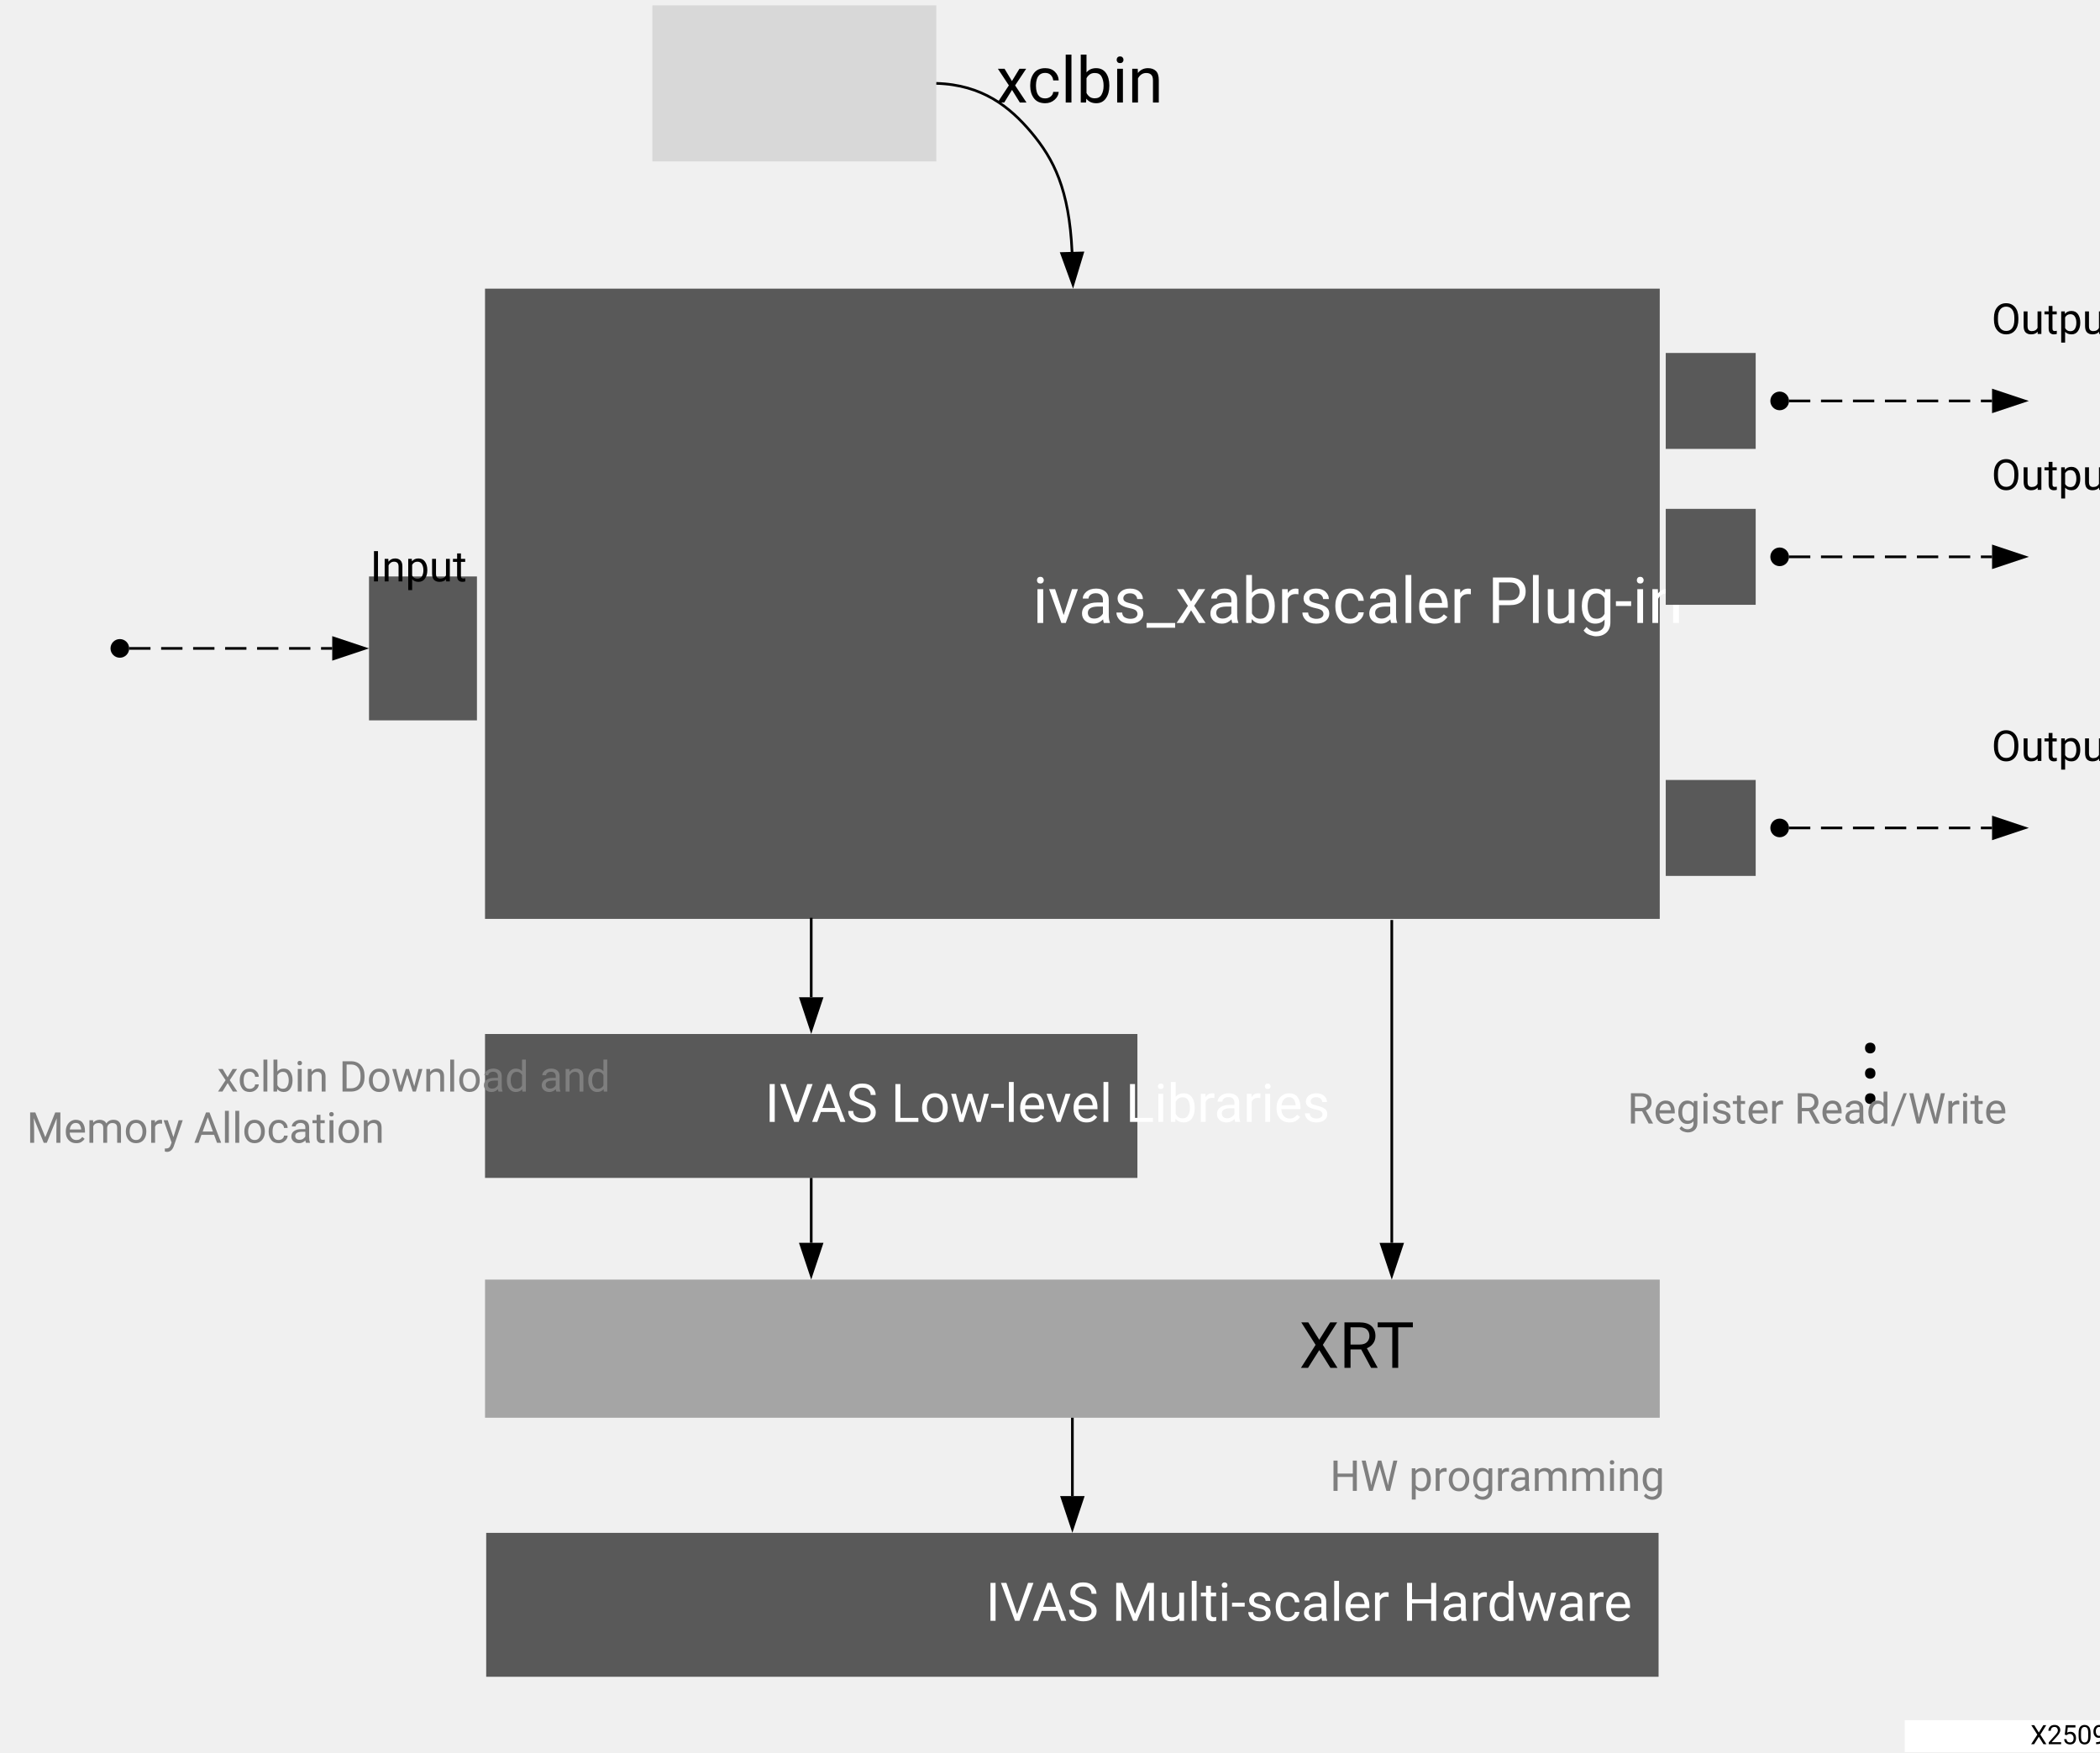
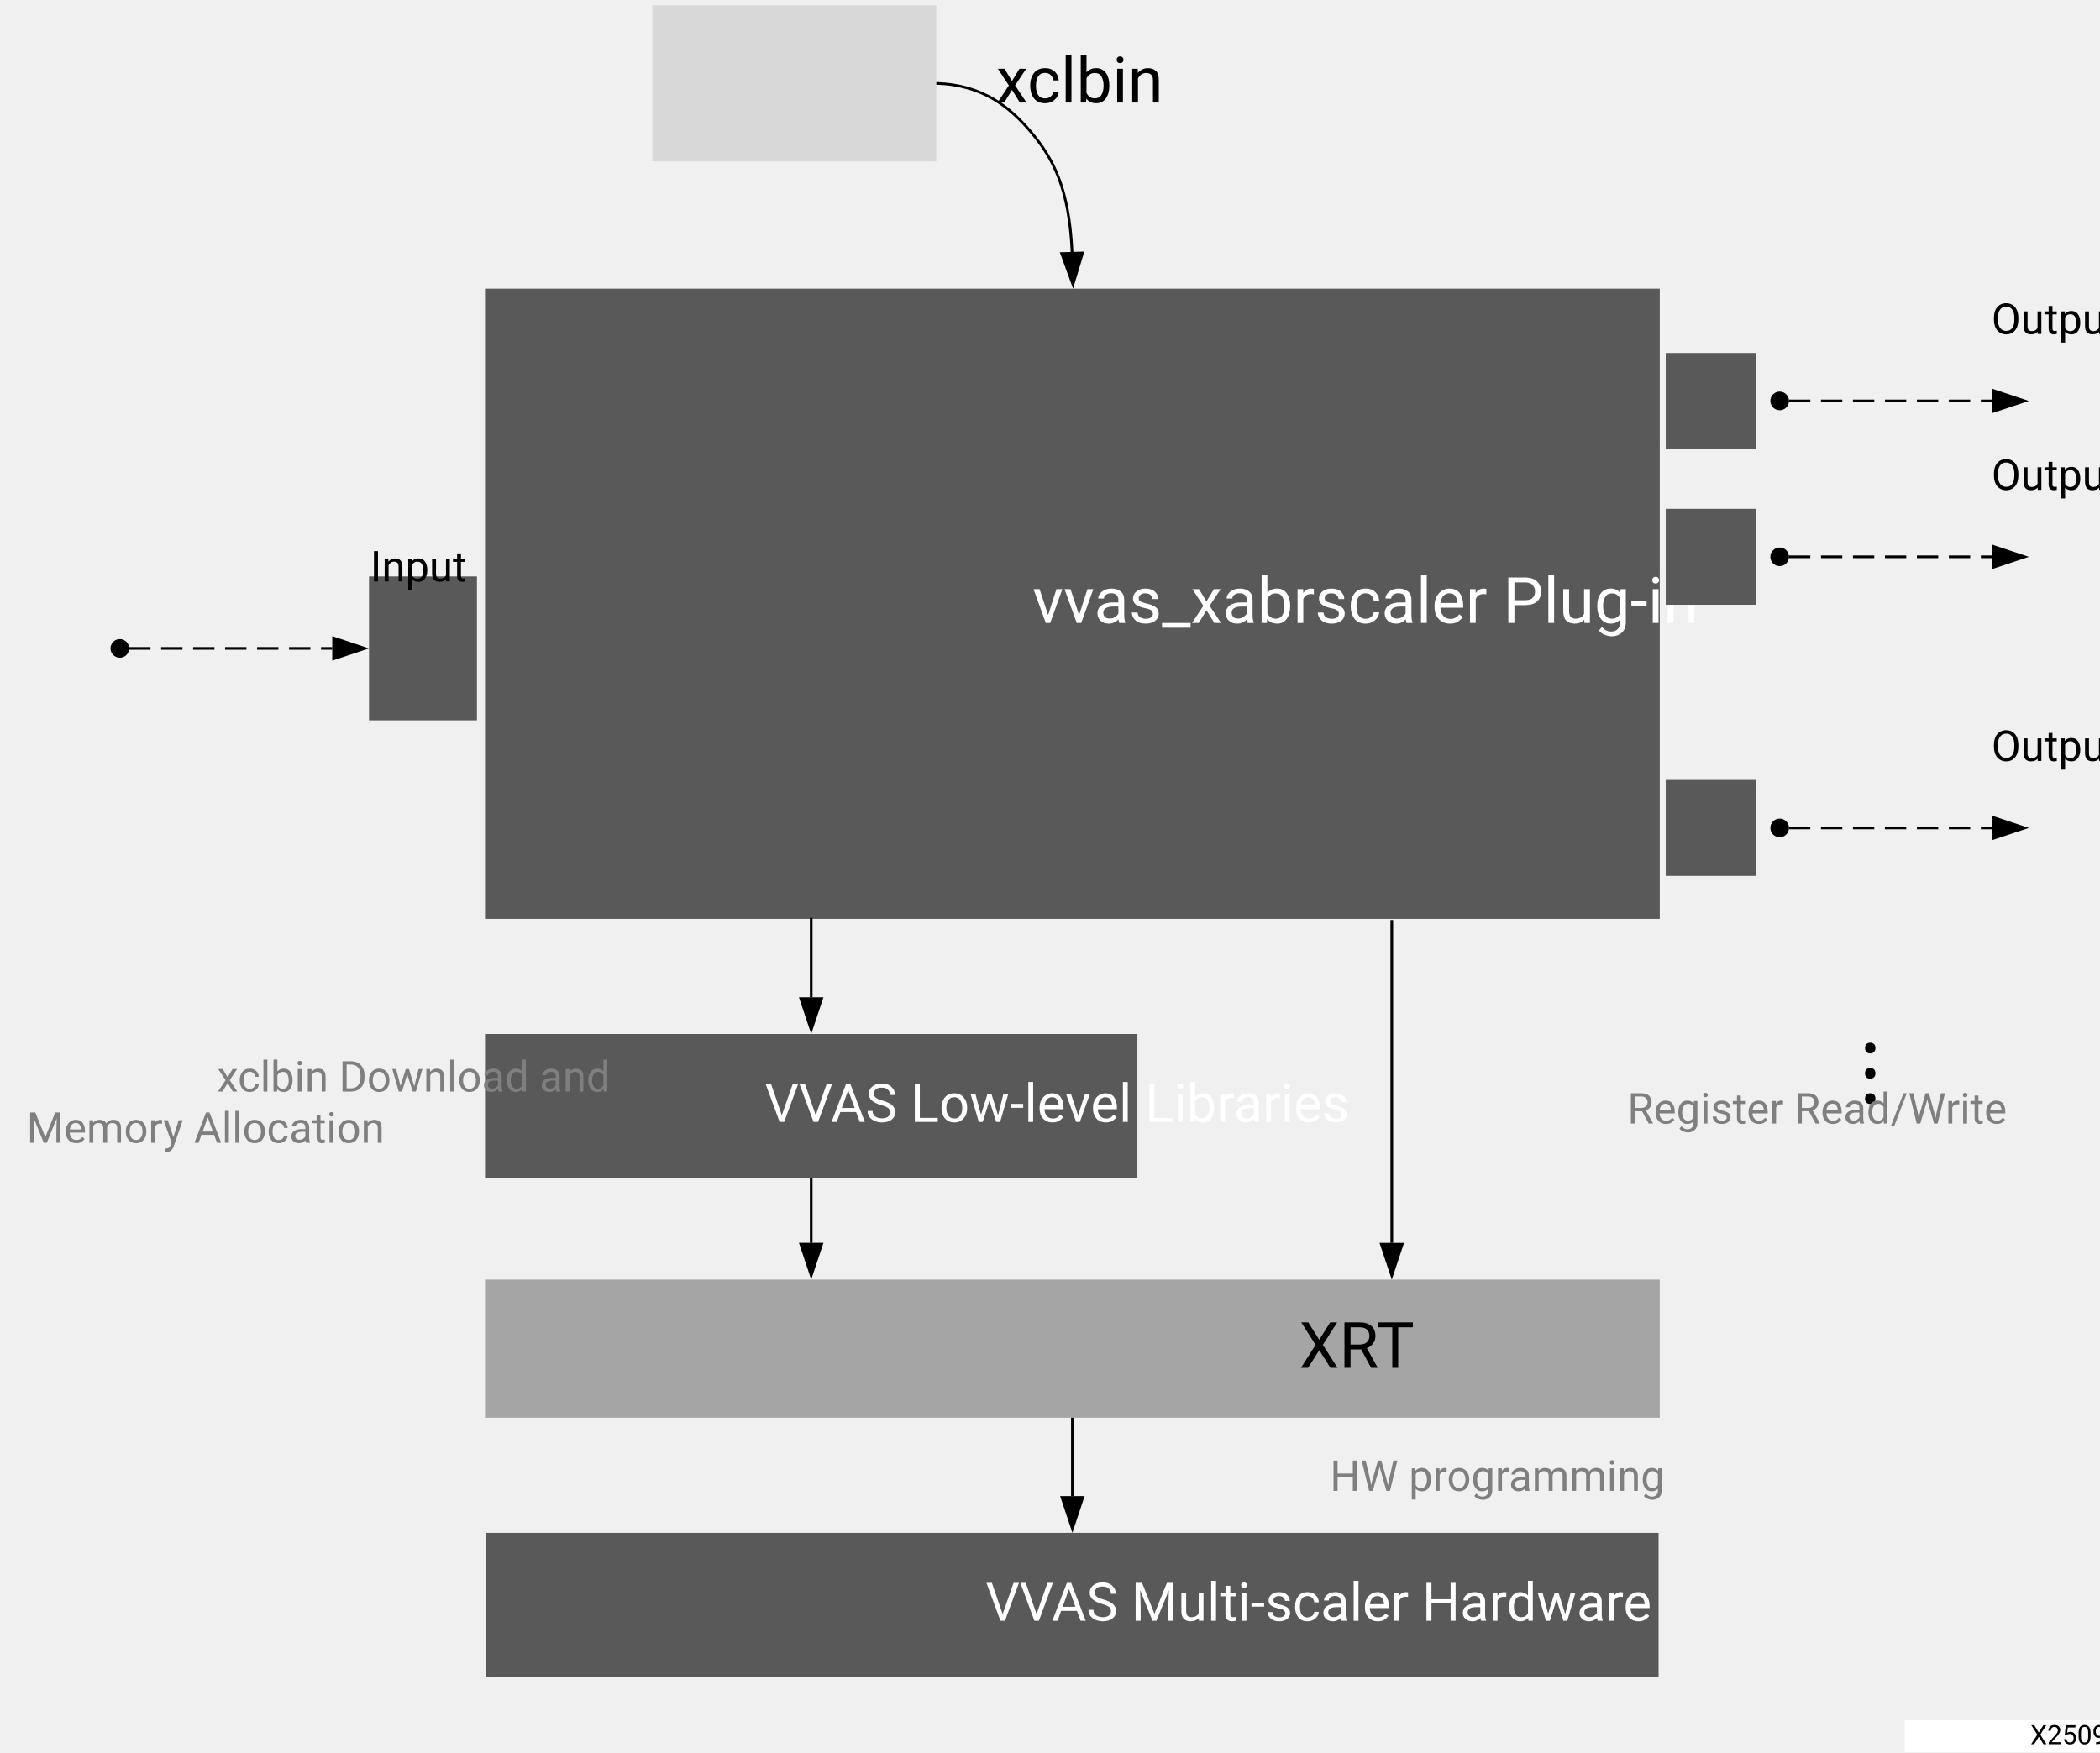
<svg xmlns="http://www.w3.org/2000/svg" xmlns:ns1="http://schemas.microsoft.com/visio/2003/SVGExtensions/" xmlns:xlink="http://www.w3.org/1999/xlink" width="5.472in" height="4.566in" viewBox="0 0 394 328.752" xml:space="preserve" color-interpolation-filters="sRGB" class="st20">
  <ns1:documentProperties ns1:langID="1033" ns1:viewMarkup="false">
    <ns1:userDefs>
      <ns1:ud ns1:nameU="msvConvertTheme" />
    </ns1:userDefs>
  </ns1:documentProperties>
  <style type="text/css">
	
		.st1 {fill:#d8d8d8;stroke:none;stroke-width:1}
		.st2 {fill:#000000;font-family:Roboto;font-size:1em}
		.st3 {fill:#595959;stroke:none;stroke-width:1}
		.st4 {fill:#ffffff;font-family:Roboto;font-size:1em}
		.st5 {fill:#ffffff;font-family:Roboto;font-size:0.833em}
		.st6 {fill:#a5a5a5;stroke:none;stroke-width:1}
		.st7 {fill:none;stroke:none;stroke-width:1}
		.st8 {fill:#000000;font-family:Roboto;font-size:0.667em}
		.st9 {fill:#000000;stroke:none;stroke-linecap:round;stroke-linejoin:round;stroke-width:1}
		.st10 {marker-end:url(#mrkr13-27);stroke:#000000;stroke-dasharray:4,2;stroke-linecap:butt;stroke-width:0.5}
		.st11 {fill:#000000;fill-opacity:1;stroke:#000000;stroke-opacity:1;stroke-width:0.217}
		.st12 {fill:#000000;font-family:Roboto;font-size:1.5em}
		.st13 {marker-end:url(#mrkr13-27);stroke:#000000;stroke-linecap:butt;stroke-width:0.5}
		.st14 {fill:#7f7f7f;font-family:Roboto;font-size:0.667em}
		.st15 {font-size:1em}
		.st16 {marker-end:url(#mrkr13-103);stroke:#000000;stroke-linecap:butt;stroke-width:0.5}
		.st17 {fill:#ffffff}
		.st18 {stroke:none;stroke-linecap:round;stroke-linejoin:round;stroke-width:0.75}
		.st19 {fill:#000000;font-family:Roboto;font-size:0.417em}
		.st20 {fill:none;fill-rule:evenodd;font-size:12px;overflow:visible;stroke-linecap:square;stroke-miterlimit:3}
	
	</style>
  <defs id="Markers">
    <g id="lend13">
      <path d="M 3 1 L 0 0 L 3 -1 L 3 1 " style="stroke:none" />
    </g>
    <marker id="mrkr13-27" class="st11" ns1:arrowType="13" ns1:arrowSize="1" ns1:setback="13.8" refX="-13.8" orient="auto" markerUnits="strokeWidth" overflow="visible">
      <use xlink:href="#lend13" transform="scale(-4.6,-4.6) " />
    </marker>
    <marker id="mrkr13-103" class="st11" ns1:arrowType="13" ns1:arrowSize="1" ns1:setback="13.08" refX="-13.08" orient="auto" markerUnits="strokeWidth" overflow="visible">
      <use xlink:href="#lend13" transform="scale(-4.6,-4.6) " />
    </marker>
  </defs>
  <g ns1:mID="0" ns1:index="1" ns1:groupContext="foregroundPage">
    <ns1:pageProperties ns1:drawingScale="1" ns1:pageScale="1" ns1:drawingUnits="0" ns1:shadowOffsetX="0" ns1:shadowOffsetY="0" />
    <ns1:layer ns1:name="Connector" ns1:index="0" />
    <g id="shape6-1" ns1:mID="6" ns1:groupContext="shape" transform="translate(122.4,-298.475)">
      <ns1:userDefs>
        <ns1:ud ns1:nameU="visVersion" ns1:val="VT0(14):26" />
      </ns1:userDefs>
      <ns1:textBlock ns1:margins="rect(4,4,4,4)" />
      <ns1:textRect cx="26.634" cy="314.113" width="53.27" height="29.277" />
      <rect x="0" y="299.475" width="53.269" height="29.277" class="st1" />
      <text x="10.93" y="317.71" class="st2" ns1:langID="1033">
        <ns1:paragraph ns1:horizAlign="1" />
        <ns1:tabList />xclbin</text>
    </g>
    <g id="shape7-4" ns1:mID="7" ns1:groupContext="shape" transform="translate(91,-156.351)">
      <ns1:userDefs>
        <ns1:ud ns1:nameU="visVersion" ns1:val="VT0(14):26" />
      </ns1:userDefs>
      <ns1:textBlock ns1:margins="rect(4,4,4,4)" />
      <ns1:textRect cx="110.2" cy="269.628" width="220.41" height="118.248" />
      <rect x="0" y="210.504" width="220.4" height="118.248" class="st3" />
      <text x="49.15" y="273.23" class="st4" ns1:langID="1033">
        <ns1:paragraph ns1:horizAlign="1" />
-         <ns1:tabList />ivas_xabrscaler Plug-in</text>
+         <ns1:tabList />vvas_xabrscaler Plug-in</text>
    </g>
    <g id="shape10-7" ns1:mID="10" ns1:groupContext="shape" transform="translate(91,-107.751)">
      <ns1:userDefs>
        <ns1:ud ns1:nameU="visVersion" ns1:val="VT0(14):26" />
      </ns1:userDefs>
      <ns1:textBlock ns1:margins="rect(4,4,4,4)" />
      <ns1:textRect cx="61.2" cy="315.252" width="122.4" height="27" />
      <rect x="0" y="301.752" width="122.4" height="27" class="st3" />
      <text x="7.88" y="318.25" class="st5" ns1:langID="1033">
        <ns1:paragraph ns1:horizAlign="1" />
-         <ns1:tabList />IVAS Low-level Libraries</text>
+         <ns1:tabList />VVAS Low-level Libraries</text>
    </g>
    <g id="shape11-10" ns1:mID="11" ns1:groupContext="shape" transform="translate(91,-62.751)">
      <ns1:userDefs>
        <ns1:ud ns1:nameU="visVersion" ns1:val="VT0(14):26" />
      </ns1:userDefs>
      <ns1:textBlock ns1:margins="rect(4,4,4,4)" />
      <ns1:textRect cx="110.2" cy="315.792" width="220.4" height="25.92" />
      <rect x="0" y="302.832" width="220.4" height="25.92" class="st6" />
      <text x="99.16" y="319.39" class="st2" ns1:langID="1033">
        <ns1:paragraph ns1:horizAlign="1" />
        <ns1:tabList />XRT</text>
    </g>
    <g id="shape12-13" ns1:mID="12" ns1:groupContext="shape" transform="translate(69.2342,-193.599)">
      <ns1:userDefs>
        <ns1:ud ns1:nameU="visVersion" ns1:val="VT0(14):26" />
      </ns1:userDefs>
      <rect x="0" y="301.752" width="20.25" height="27" class="st3" />
    </g>
    <g id="shape13-15" ns1:mID="13" ns1:groupContext="shape" transform="translate(312.525,-244.532)">
      <ns1:userDefs>
        <ns1:ud ns1:nameU="visVersion" ns1:val="VT0(14):26" />
      </ns1:userDefs>
      <rect x="0" y="310.752" width="16.875" height="18" class="st3" />
    </g>
    <g id="shape14-17" ns1:mID="14" ns1:groupContext="shape" transform="translate(29.7125,-211.794)">
      <ns1:userDefs>
        <ns1:ud ns1:nameU="visVersion" ns1:val="VT0(14):26" />
      </ns1:userDefs>
      <ns1:textBlock ns1:margins="rect(4,4,4,4)" />
      <ns1:textRect cx="16.239" cy="318.481" width="32.48" height="20.542" />
      <rect x="0" y="308.21" width="32.478" height="20.542" class="st7" />
      <text x="4" y="320.88" class="st8" ns1:langID="1033">
        <ns1:paragraph />
        <ns1:tabList />Input</text>
    </g>
    <g id="shape15-20" ns1:mID="15" ns1:groupContext="shape" transform="translate(20.7342,-205.349)">
      <ns1:userDefs>
        <ns1:ud ns1:nameU="visVersion" ns1:val="VT0(14):26" />
      </ns1:userDefs>
      <path d="M0 327 A1.75 1.75 0 1 1 3.5 327 A1.75 1.75 0 0 1 -0 327 Z" class="st9" />
    </g>
    <g id="shape16-22" ns1:mID="16" ns1:groupContext="shape" ns1:layerMember="0" transform="translate(24.2342,-199.899)">
      <path d="M0 321.55 L38.1 321.55" class="st10" />
    </g>
    <g id="shape17-28" ns1:mID="17" ns1:groupContext="shape" transform="translate(332.15,-251.782)">
      <ns1:userDefs>
        <ns1:ud ns1:nameU="visVersion" ns1:val="VT0(14):26" />
      </ns1:userDefs>
      <path d="M0 327 A1.75 1.75 0 1 1 3.5 327 A1.75 1.75 0 0 1 -0 327 Z" class="st9" />
    </g>
    <g id="shape18-30" ns1:mID="18" ns1:groupContext="shape" ns1:layerMember="0" transform="translate(335.65,-246.332)">
      <path d="M0 321.55 L38.1 321.55" class="st10" />
    </g>
    <g id="shape19-35" ns1:mID="19" ns1:groupContext="shape" transform="translate(333.9,-258.228)">
      <ns1:userDefs>
        <ns1:ud ns1:nameU="visVersion" ns1:val="VT0(14):26" />
      </ns1:userDefs>
      <ns1:textBlock ns1:margins="rect(4,4,4,4)" />
      <ns1:textRect cx="27" cy="318.481" width="54.01" height="20.542" />
      <rect x="0" y="308.21" width="54" height="20.542" class="st7" />
      <text x="4" y="320.88" class="st8" ns1:langID="1033">
        <ns1:paragraph />
        <ns1:tabList />Output-1</text>
    </g>
    <g id="shape24-38" ns1:mID="24" ns1:groupContext="shape" transform="translate(312.525,-215.282)">
      <ns1:userDefs>
        <ns1:ud ns1:nameU="visVersion" ns1:val="VT0(14):26" />
      </ns1:userDefs>
      <rect x="0" y="310.752" width="16.875" height="18" class="st3" />
    </g>
    <g id="shape25-40" ns1:mID="25" ns1:groupContext="shape" transform="translate(332.15,-222.532)">
      <ns1:userDefs>
        <ns1:ud ns1:nameU="visVersion" ns1:val="VT0(14):26" />
      </ns1:userDefs>
      <path d="M0 327 A1.75 1.75 0 1 1 3.5 327 A1.75 1.75 0 0 1 -0 327 Z" class="st9" />
    </g>
    <g id="shape26-42" ns1:mID="26" ns1:groupContext="shape" ns1:layerMember="0" transform="translate(335.65,-217.082)">
      <path d="M0 321.55 L38.1 321.55" class="st10" />
    </g>
    <g id="shape27-47" ns1:mID="27" ns1:groupContext="shape" transform="translate(333.9,-228.978)">
      <ns1:userDefs>
        <ns1:ud ns1:nameU="visVersion" ns1:val="VT0(14):26" />
      </ns1:userDefs>
      <ns1:textBlock ns1:margins="rect(4,4,4,4)" />
      <ns1:textRect cx="27" cy="318.481" width="54.01" height="20.542" />
      <rect x="0" y="308.21" width="54" height="20.542" class="st7" />
      <text x="4" y="320.88" class="st8" ns1:langID="1033">
        <ns1:paragraph />
        <ns1:tabList />Output-2</text>
    </g>
    <g id="shape28-50" ns1:mID="28" ns1:groupContext="shape" transform="translate(312.525,-164.414)">
      <ns1:userDefs>
        <ns1:ud ns1:nameU="visVersion" ns1:val="VT0(14):26" />
      </ns1:userDefs>
      <rect x="0" y="310.752" width="16.875" height="18" class="st3" />
    </g>
    <g id="shape29-52" ns1:mID="29" ns1:groupContext="shape" transform="translate(332.15,-171.664)">
      <ns1:userDefs>
        <ns1:ud ns1:nameU="visVersion" ns1:val="VT0(14):26" />
      </ns1:userDefs>
      <path d="M0 327 A1.75 1.75 0 1 1 3.5 327 A1.75 1.75 0 0 1 -0 327 Z" class="st9" />
    </g>
    <g id="shape30-54" ns1:mID="30" ns1:groupContext="shape" ns1:layerMember="0" transform="translate(335.65,-166.214)">
      <path d="M0 321.55 L38.1 321.55" class="st10" />
    </g>
    <g id="shape31-59" ns1:mID="31" ns1:groupContext="shape" transform="translate(333.9,-178.109)">
      <ns1:userDefs>
        <ns1:ud ns1:nameU="visVersion" ns1:val="VT0(14):26" />
      </ns1:userDefs>
      <ns1:textBlock ns1:margins="rect(4,4,4,4)" />
      <ns1:textRect cx="27" cy="318.481" width="54.01" height="20.542" />
      <rect x="0" y="308.21" width="54" height="20.542" class="st7" />
      <text x="4" y="320.88" class="st8" ns1:langID="1033">
        <ns1:paragraph />
        <ns1:tabList />Output-N</text>
    </g>
    <g id="shape32-62" ns1:mID="32" ns1:groupContext="shape" transform="translate(673.902,108.726) rotate(90)">
      <ns1:userDefs>
        <ns1:ud ns1:nameU="visVersion" ns1:val="VT0(14):26" />
      </ns1:userDefs>
      <ns1:textBlock ns1:margins="rect(4,4,4,4)" />
      <ns1:textRect cx="12.375" cy="318.481" width="24.75" height="20.542" />
      <rect x="0" y="308.21" width="24.75" height="20.542" class="st7" />
      <text x="5.27" y="323.88" class="st12" ns1:langID="1033">
        <ns1:paragraph ns1:horizAlign="1" />
        <ns1:tabList />...</text>
    </g>
    <g id="shape34-65" ns1:mID="34" ns1:groupContext="shape" transform="translate(91.22,-14.151)">
      <ns1:userDefs>
        <ns1:ud ns1:nameU="visVersion" ns1:val="VT0(14):26" />
      </ns1:userDefs>
      <ns1:textBlock ns1:margins="rect(4,4,4,4)" />
      <ns1:textRect cx="109.98" cy="315.252" width="219.96" height="27" />
      <rect x="0" y="301.752" width="219.96" height="27" class="st3" />
      <text x="49.09" y="318.25" class="st5" ns1:langID="1033">
        <ns1:paragraph ns1:horizAlign="1" />
-         <ns1:tabList />IVAS Multi-scaler Hardware</text>
+         <ns1:tabList />VVAS Multi-scaler Hardware</text>
    </g>
    <g id="shape35-68" ns1:mID="35" ns1:groupContext="shape" ns1:layerMember="0" transform="translate(145,-156.557)">
      <path d="M7.2 328.75 L7.2 343.66" class="st13" />
    </g>
    <g id="shape36-73" ns1:mID="36" ns1:groupContext="shape" ns1:layerMember="0" transform="translate(145,-107.751)">
      <path d="M7.2 328.75 L7.2 340.93" class="st13" />
    </g>
    <g id="shape37-78" ns1:mID="37" ns1:groupContext="shape" ns1:layerMember="0" transform="translate(194,-62.751)">
      <path d="M7.2 328.75 L7.2 343.45" class="st13" />
    </g>
    <g id="shape38-83" ns1:mID="38" ns1:groupContext="shape" ns1:layerMember="0" transform="translate(253.926,-156.145)">
      <path d="M7.2 328.75 L7.2 389.33" class="st13" />
    </g>
    <g id="shape39-88" ns1:mID="39" ns1:groupContext="shape" transform="translate(265.6,-110.08)">
      <ns1:userDefs>
        <ns1:ud ns1:nameU="visVersion" ns1:val="VT0(14):26" />
      </ns1:userDefs>
      <ns1:textBlock ns1:margins="rect(4,4,4,4)" />
      <ns1:textRect cx="41.4" cy="318.481" width="82.81" height="20.542" />
      <rect x="0" y="308.21" width="82.8" height="20.542" class="st7" />
      <text x="4" y="320.88" class="st14" ns1:langID="1033">
        <ns1:paragraph />
        <ns1:tabList />Register Read/Write</text>
    </g>
    <g id="shape40-91" ns1:mID="40" ns1:groupContext="shape" transform="translate(1,-111.275)">
      <ns1:userDefs>
        <ns1:ud ns1:nameU="visVersion" ns1:val="VT0(14):26" />
      </ns1:userDefs>
      <ns1:textBlock ns1:margins="rect(4,4,4,4)" />
      <ns1:textRect cx="41.4" cy="318.481" width="82.81" height="20.542" />
      <rect x="0" y="308.21" width="82.8" height="20.542" class="st7" />
      <text x="4" y="316.08" class="st14" ns1:langID="1033">
        <ns1:paragraph />
        <ns1:tabList />xclbin Download and <tspan x="4" dy="1.2em" class="st15">Memory Allocation</tspan>
      </text>
    </g>
    <g id="shape41-95" ns1:mID="41" ns1:groupContext="shape" transform="translate(209.8,-41.151)">
      <ns1:userDefs>
        <ns1:ud ns1:nameU="visVersion" ns1:val="VT0(14):26" />
      </ns1:userDefs>
      <ns1:textBlock ns1:margins="rect(4,4,4,4)" />
      <ns1:textRect cx="41.4" cy="318.481" width="82.81" height="20.542" />
      <rect x="0" y="308.21" width="82.8" height="20.542" class="st7" />
      <text x="4" y="320.88" class="st14" ns1:langID="1033">
        <ns1:paragraph />
        <ns1:tabList />HW programming</text>
    </g>
    <g id="shape42-98" ns1:mID="42" ns1:groupContext="shape" ns1:layerMember="0" transform="translate(175.669,-313.113)">
      <path d="M0 328.75 C8.65 328.99 13.81 333.18 17.82 337.94 C22.01 342.94 24.93 348.57 25.47 360.37 L25.48 360.73" class="st16" />
    </g>
    <g id="shape43-104" ns1:mID="43" ns1:groupContext="shape" transform="translate(357.361,0)">
      <ns1:userDefs>
        <ns1:ud ns1:nameU="Margin" ns1:prompt="" ns1:val="VT0(0):26" />
        <ns1:ud ns1:nameU="Class" ns1:prompt="" ns1:val="VT4(Xilinx.Visio.XNumberShape)" />
        <ns1:ud ns1:nameU="Comment" ns1:prompt="" ns1:val="VT4(X-Number: X25090-013121)" />
      </ns1:userDefs>
      <ns1:textBlock ns1:margins="rect(0,0,0,0)" />
      <ns1:textRect cx="18.319" cy="325.75" width="36.64" height="6.003" />
      <path d="M0 328.75 L36.64 328.75 L36.64 322.75 L0 322.75 L0 328.75 Z" class="st17" />
      <path d="M0 328.75 L36.64 328.75 L36.64 322.75 L0 322.75 L0 328.75" class="st18" />
      <path d="M0 330.25 L36.64 330.25" class="st18" />
      <text x="1.24" y="327.25" class="st19" ns1:langID="1033">
        <ns1:paragraph ns1:horizAlign="2" />
        <ns1:tabList />X25090-013121</text>
    </g>
  </g>
</svg>
